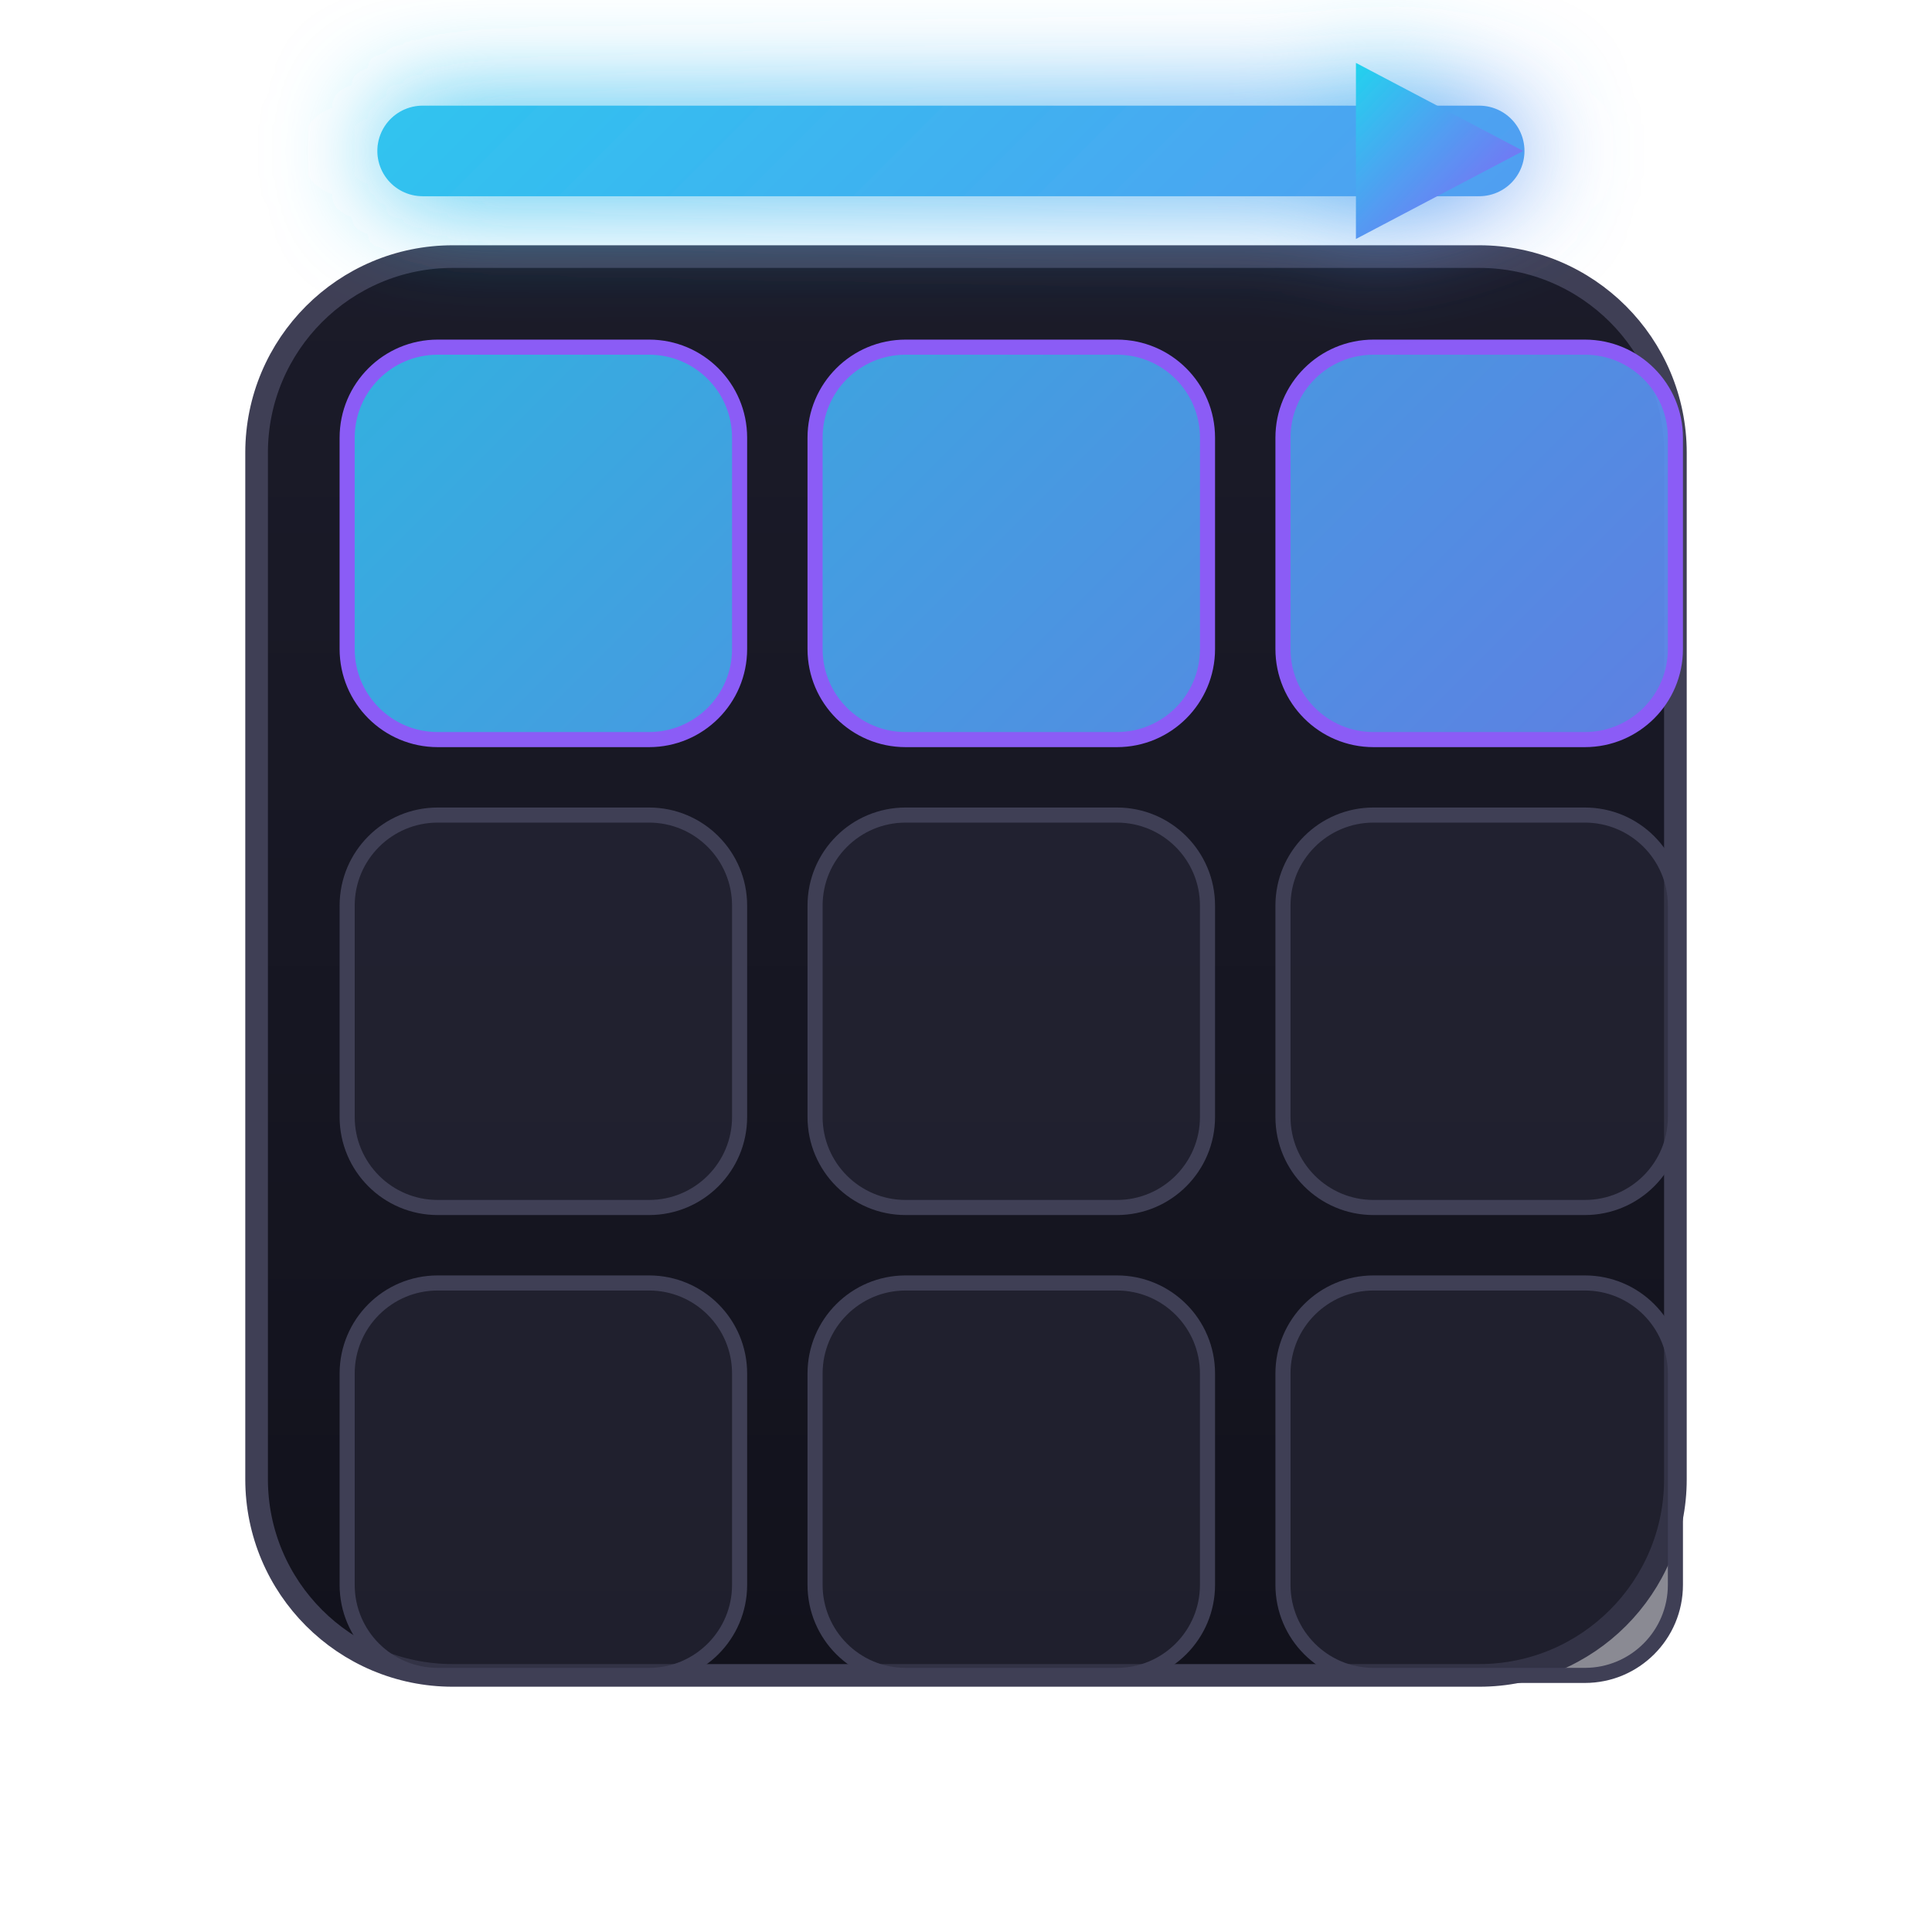
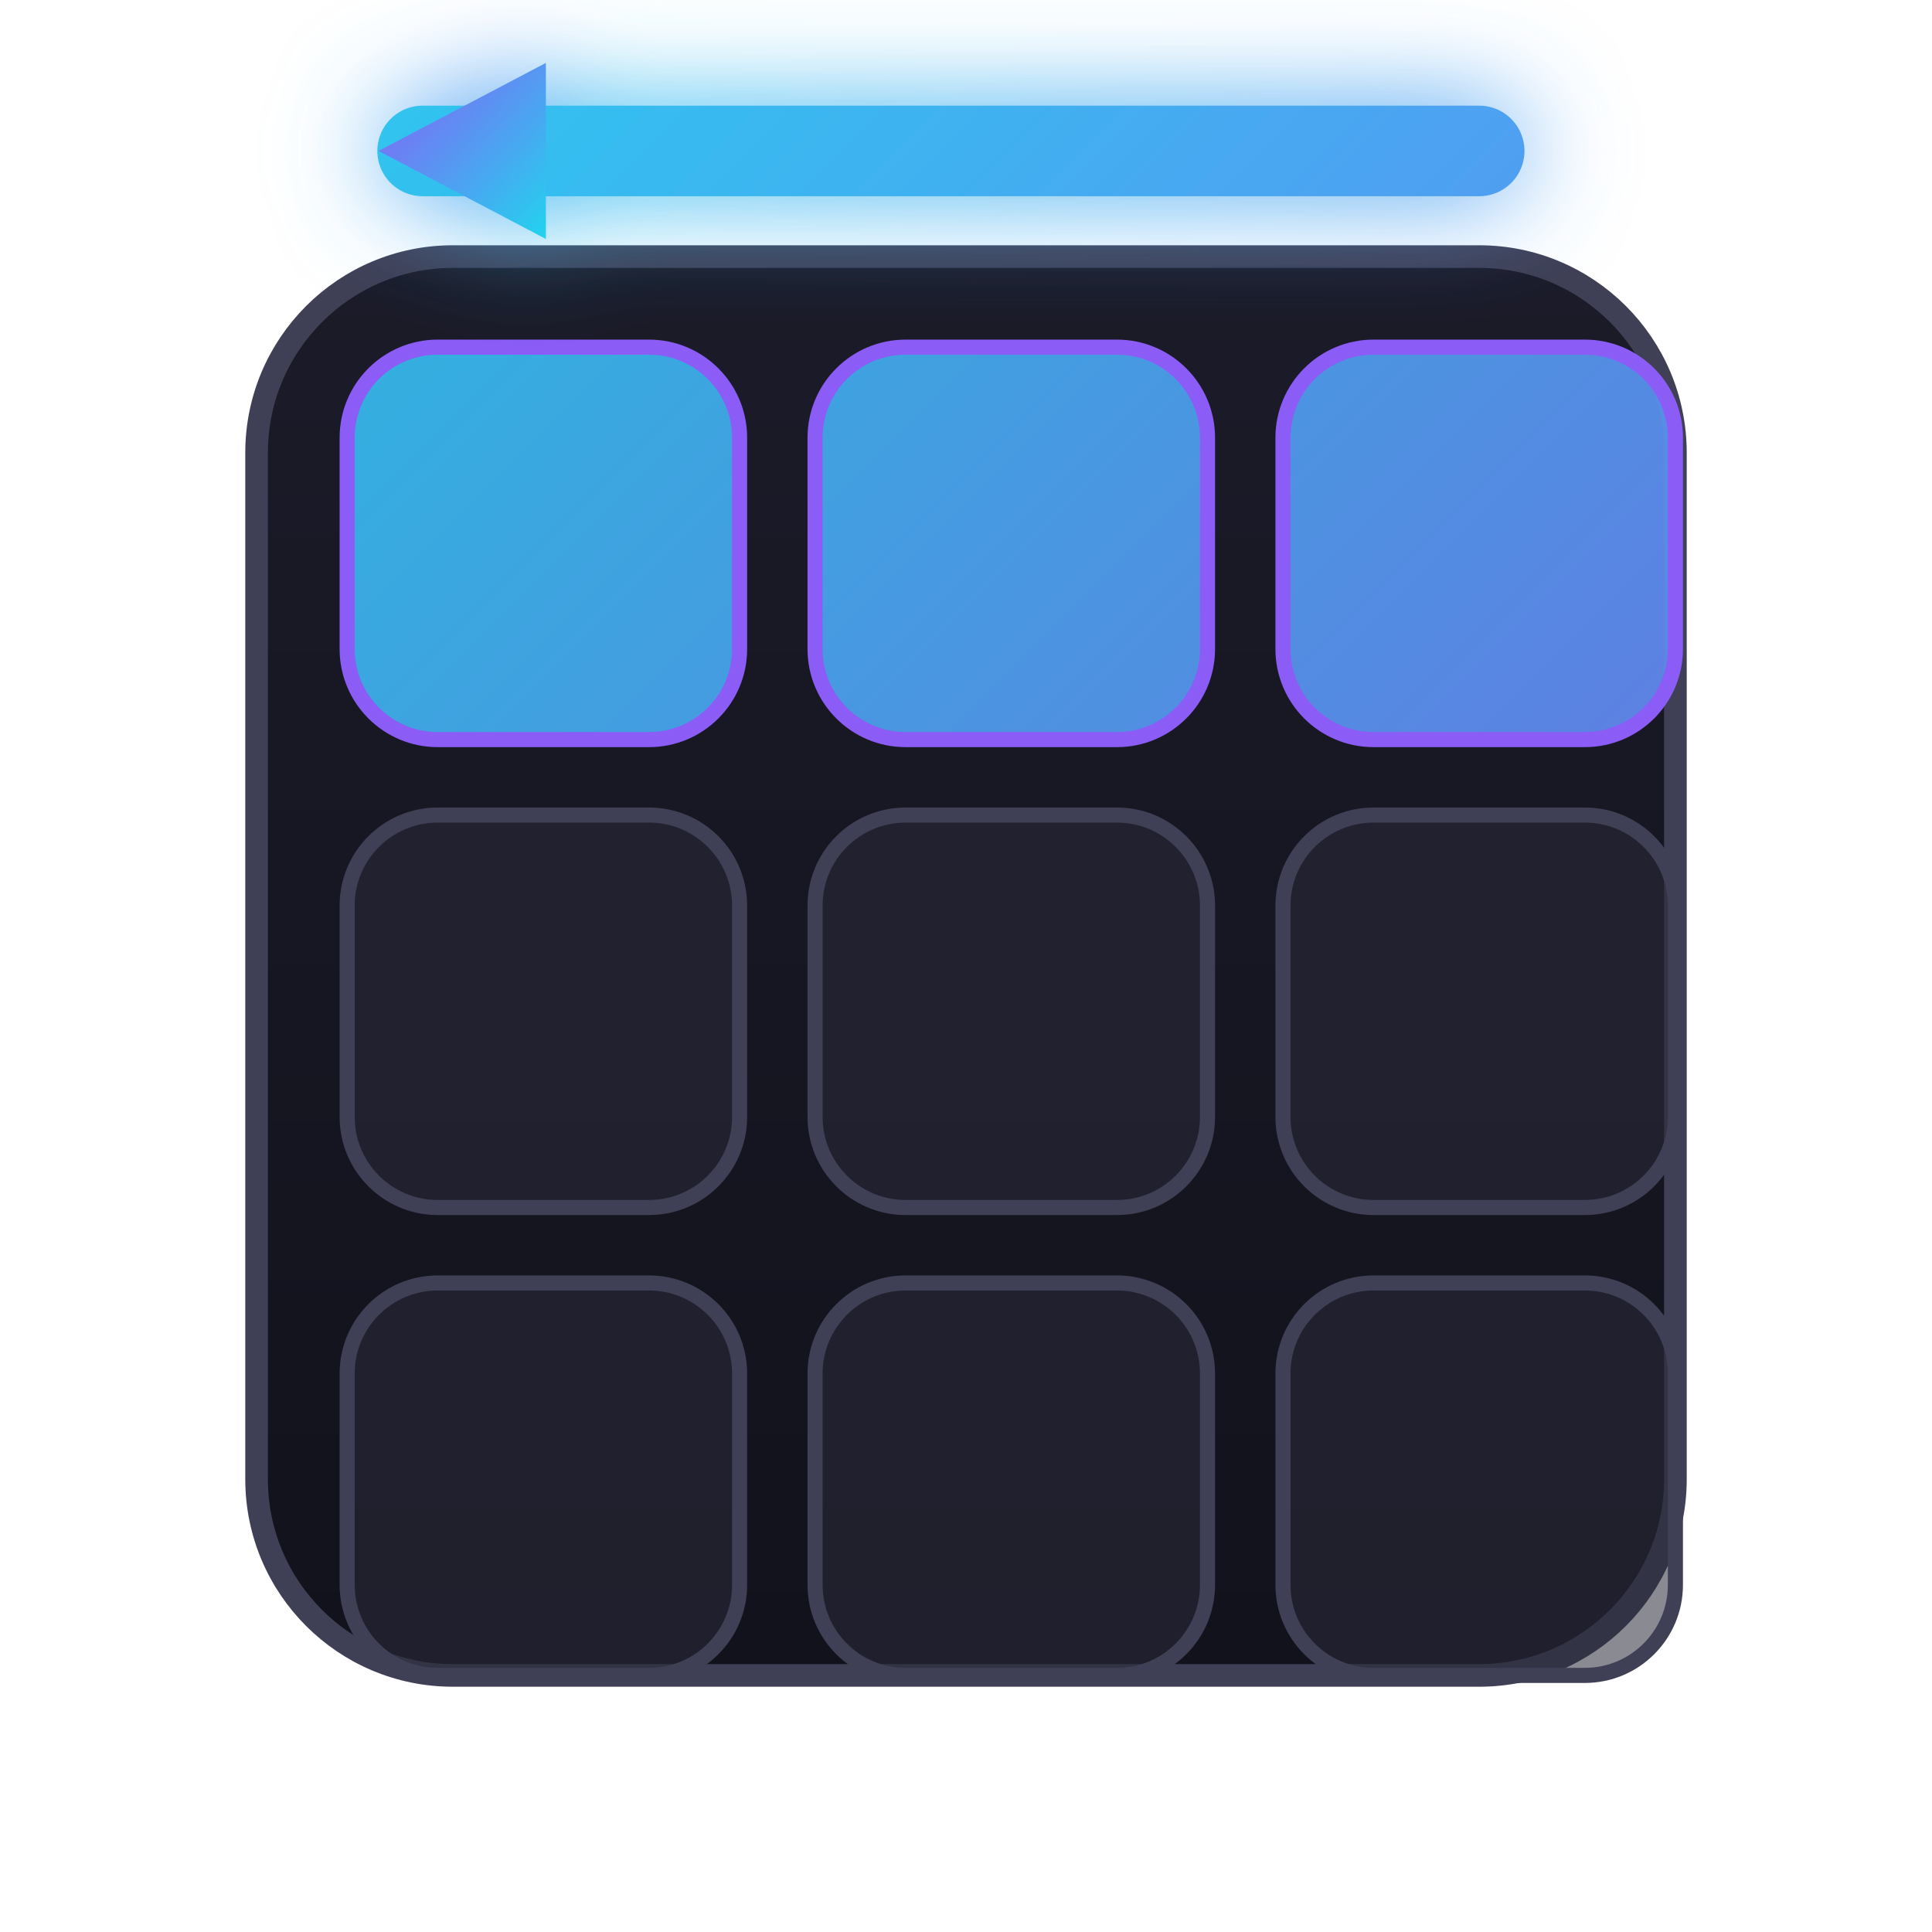
<svg xmlns="http://www.w3.org/2000/svg" viewBox="0 0 256 256" width="256" height="256" role="img" aria-label="U turn">
  <defs>
    <linearGradient id="gradA" gradientUnits="userSpaceOnUse" x1="0" y1="0" x2="256" y2="256">
      <stop offset="0%" stop-color="#22D3EE" />
      <stop offset="100%" stop-color="#8B5CF6" />
    </linearGradient>
    <linearGradient id="head-gradA" x1="0" y1="0" x2="1" y2="1">
      <stop offset="0%" stop-color="#22D3EE" />
      <stop offset="100%" stop-color="#8B5CF6" />
    </linearGradient>
    <linearGradient id="faceA" x1="0" y1="0" x2="0" y2="1">
      <stop offset="0%" stop-color="#1B1B29" />
      <stop offset="100%" stop-color="#12121C" />
    </linearGradient>
    <filter id="glowA" filterUnits="userSpaceOnUse" x="-40" y="-40" width="336" height="336">
      <feGaussianBlur stdDeviation="7" result="blur" />
      <feMerge>
        <feMergeNode in="blur" />
        <feMergeNode in="SourceGraphic" />
      </feMerge>
    </filter>
    <marker id="headA" viewBox="0 0 12 12" refX="8.5" refY="6" markerWidth="28" markerHeight="28" markerUnits="userSpaceOnUse" orient="auto-start-reverse">
      <path d="M1.5 1 L11 6 L1.5 11 Z" fill="url(#head-gradA)" />
    </marker>
  </defs>
  <rect x="34" y="34" width="188" height="188" rx="26" fill="url(#faceA)" stroke="#3F3F55" stroke-width="3" />
  <rect x="46" y="46" width="52" height="52" rx="12" fill="url(#gradA)" fill-opacity="0.92" stroke="#8B5CF6" stroke-width="2" />
  <rect x="108" y="46" width="52" height="52" rx="12" fill="url(#gradA)" fill-opacity="0.92" stroke="#8B5CF6" stroke-width="2" />
  <rect x="170" y="46" width="52" height="52" rx="12" fill="url(#gradA)" fill-opacity="0.92" stroke="#8B5CF6" stroke-width="2" />
  <rect x="46" y="108" width="52" height="52" rx="12" fill="#2A2A3A" fill-opacity="0.55" stroke="#3F3F55" stroke-width="2" />
  <rect x="108" y="108" width="52" height="52" rx="12" fill="#2A2A3A" fill-opacity="0.55" stroke="#3F3F55" stroke-width="2" />
  <rect x="170" y="108" width="52" height="52" rx="12" fill="#2A2A3A" fill-opacity="0.55" stroke="#3F3F55" stroke-width="2" />
  <rect x="46" y="170" width="52" height="52" rx="12" fill="#2A2A3A" fill-opacity="0.55" stroke="#3F3F55" stroke-width="2" />
  <rect x="108" y="170" width="52" height="52" rx="12" fill="#2A2A3A" fill-opacity="0.55" stroke="#3F3F55" stroke-width="2" />
  <rect x="170" y="170" width="52" height="52" rx="12" fill="#2A2A3A" fill-opacity="0.55" stroke="#3F3F55" stroke-width="2" />
-   <path d="M56 20 L196 20" fill="none" stroke="url(#gradA)" stroke-width="12" stroke-linecap="round" filter="url(#glowA)" marker-end="url(#headA)" />
+   <path d="M196 20 L56 20" fill="none" stroke="url(#gradA)" stroke-width="12" stroke-linecap="round" filter="url(#glowA)" marker-end="url(#headA)" />
</svg>
